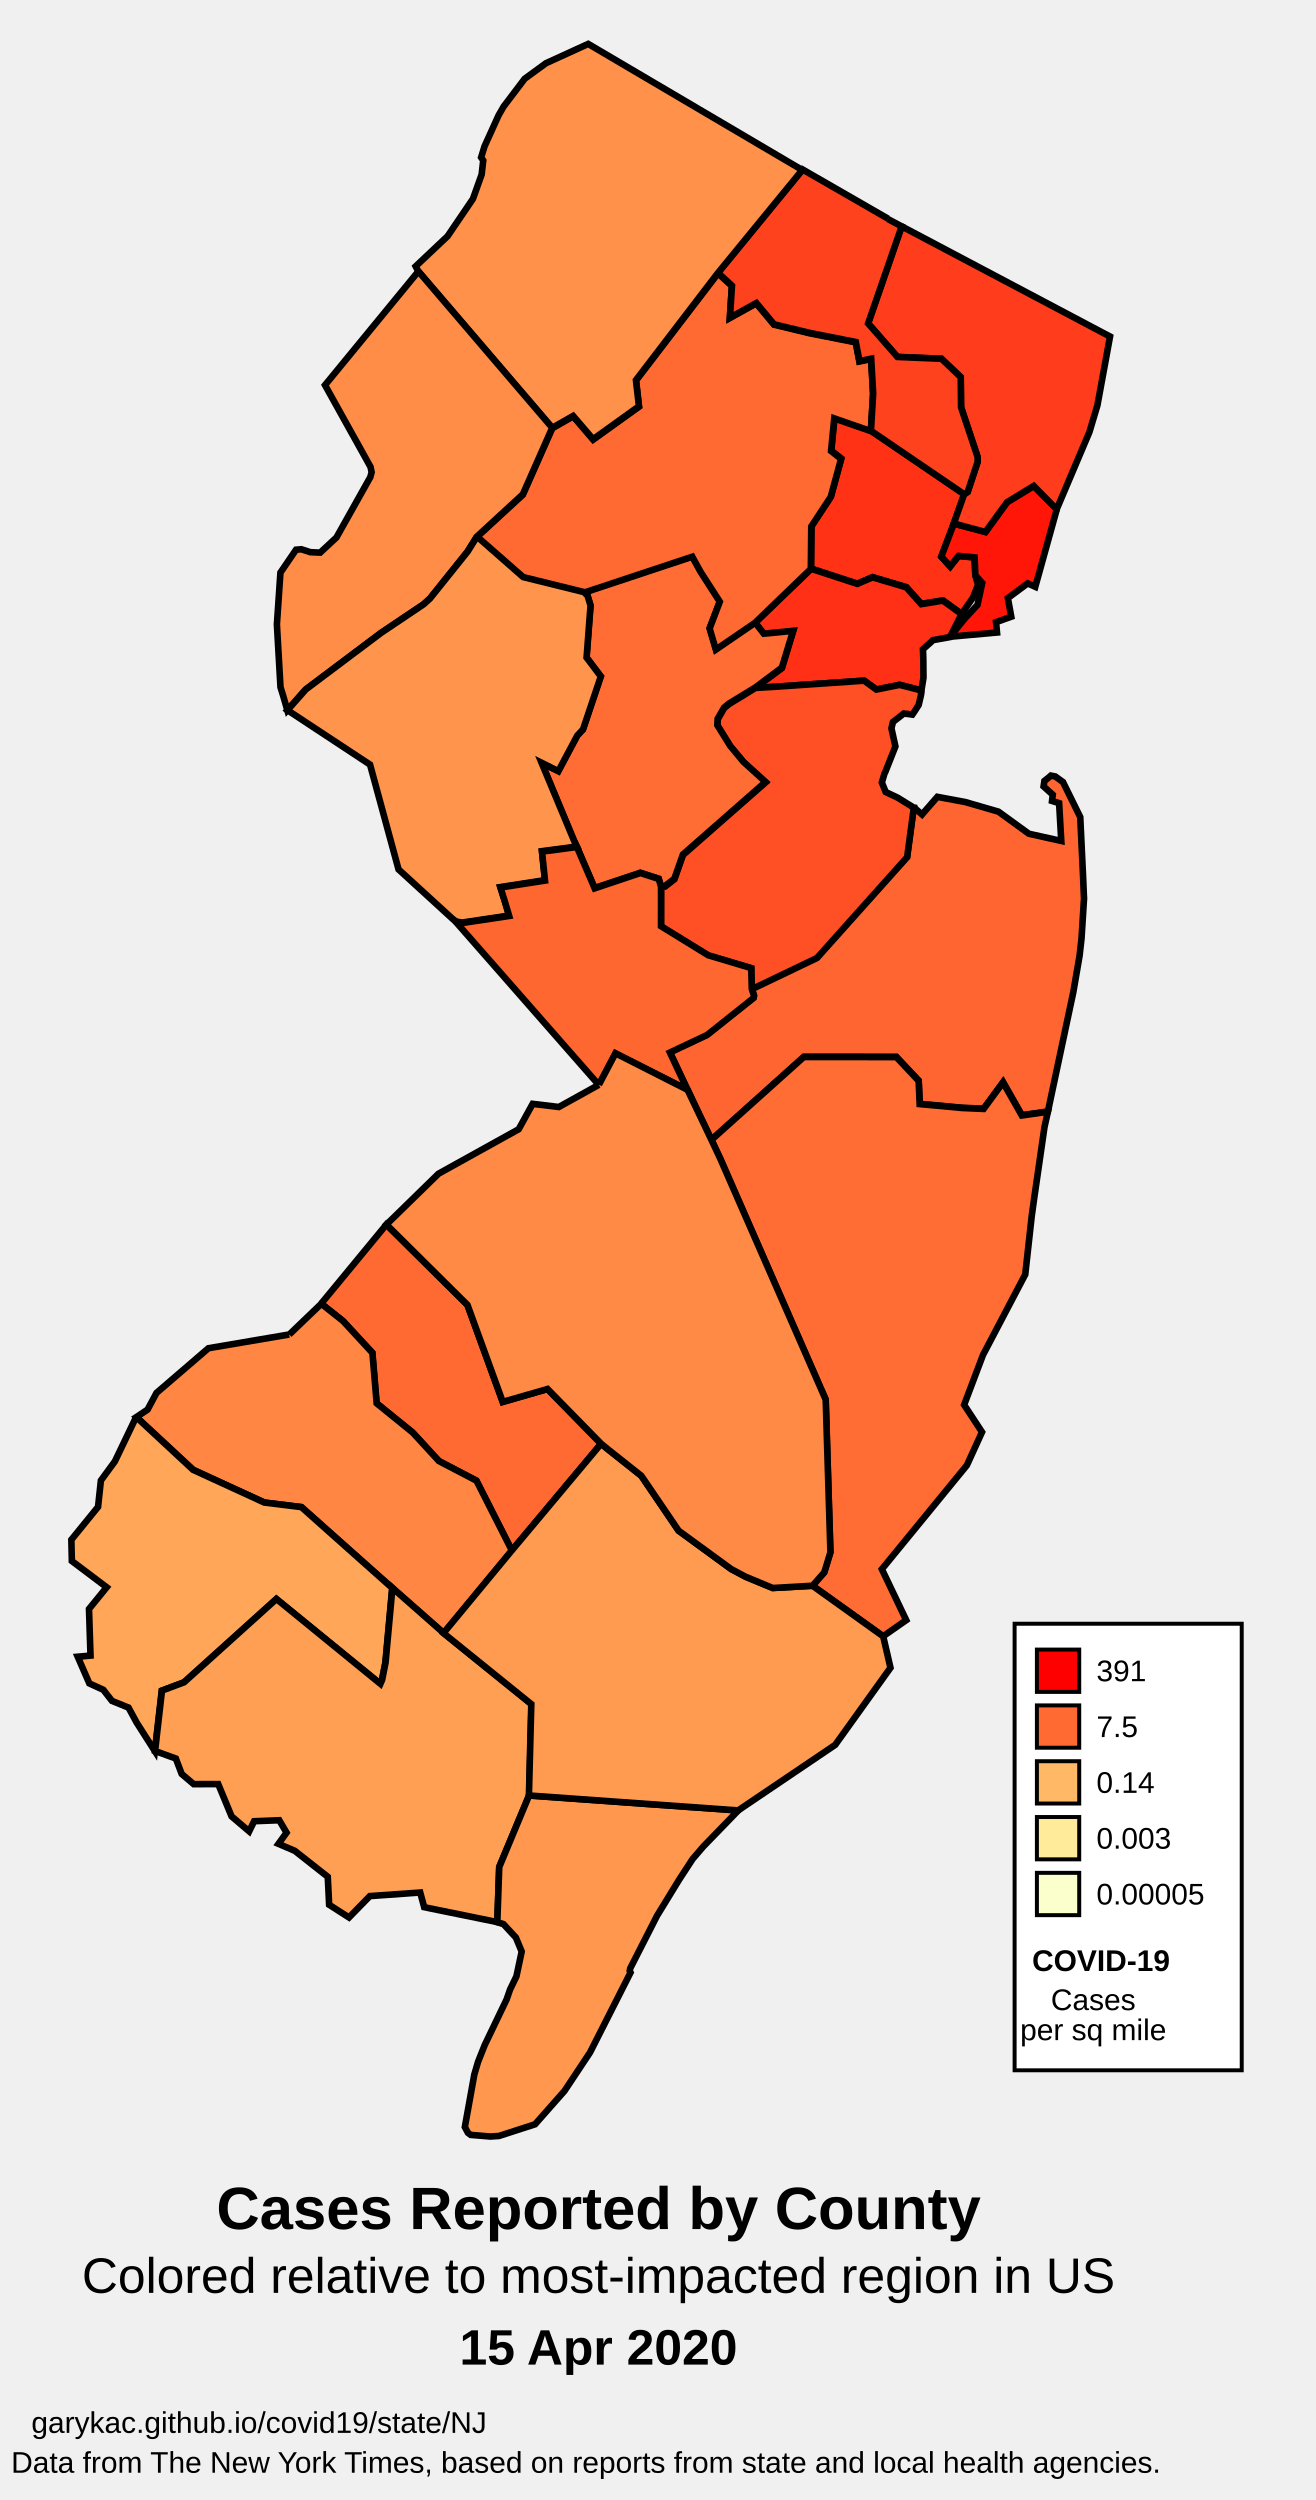
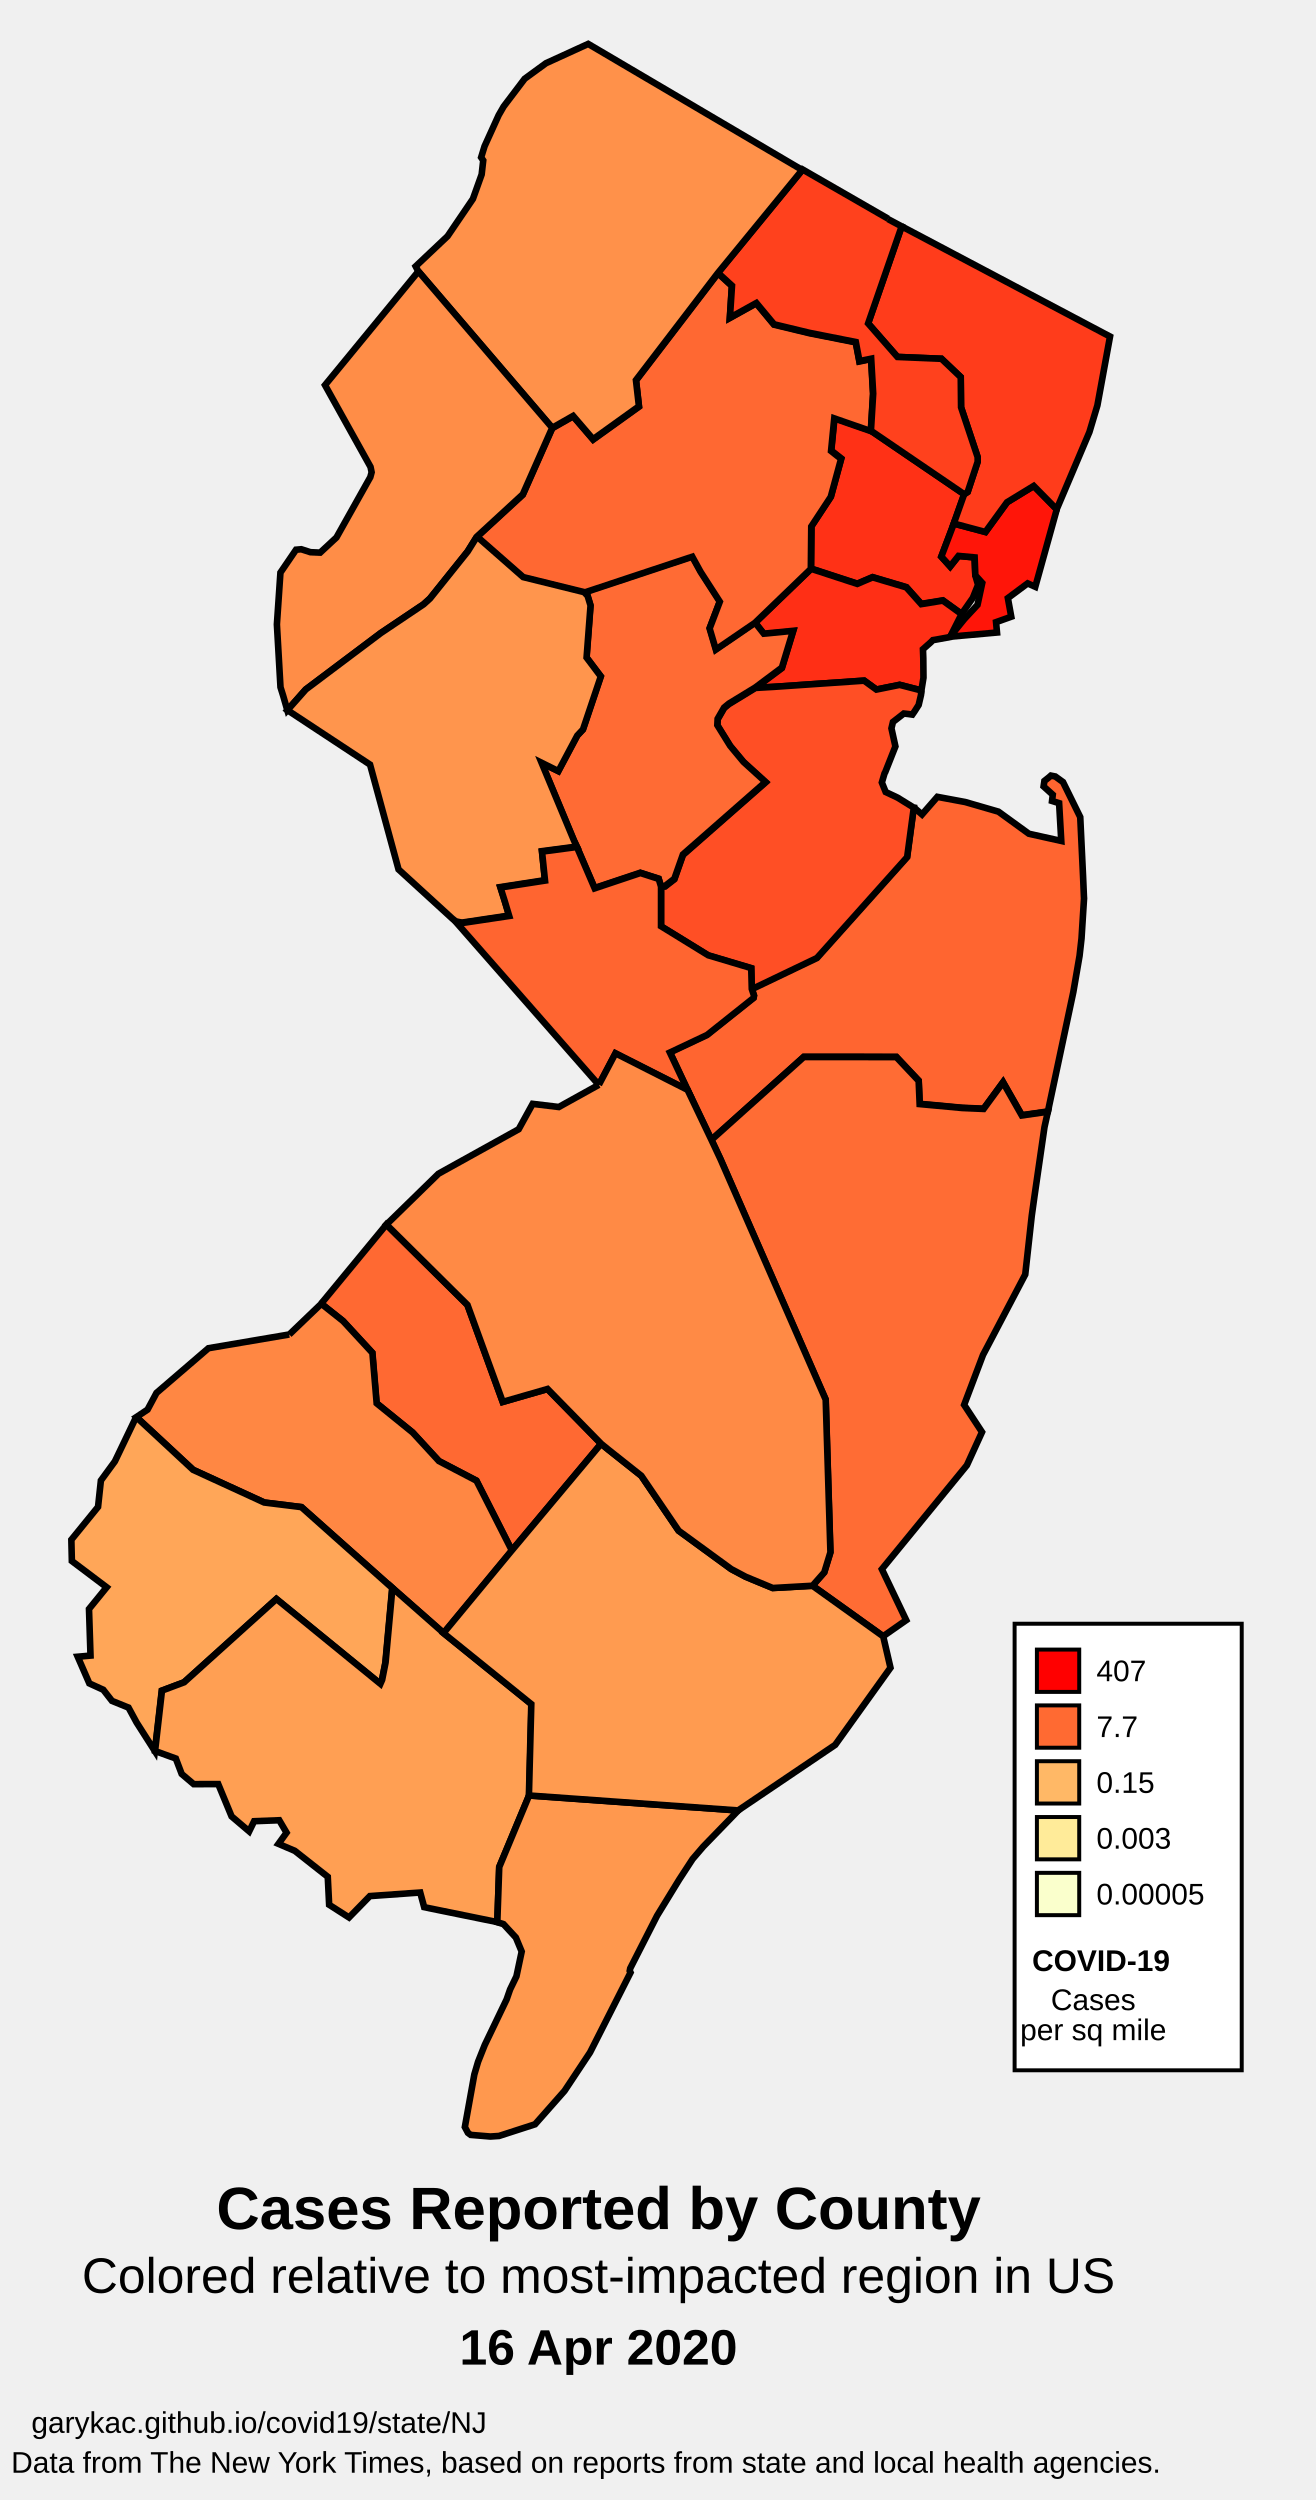
<svg xmlns="http://www.w3.org/2000/svg" width="330" height="627.07" version="1.0" id="svg2">
  <defs id="defs9439" />
  <style id="style6">
  #counties {fill:#d0d0d0;stroke:#000;stroke-width:.178;} 
  #borders {fill:none;stroke:#221e1f;stroke-width:.891;} 
  #separator {fill:none;stroke:#a9a9a9;stroke-width:2.318;}
  #legend-1 {fill:#ff0000;}
  #legend-2 {fill:#ff6a32;}
  #legend-3 {fill:#ffb866;}
  #legend-4 {fill:#ffeb99;}
  #legend-5 {fill:#faffcc;}
  #c34041 {fill:#ff8d47;}
-   #c34039 {fill:#ff3015;}
+   #c34039 {fill:#ff2f15;}
  #c34019 {fill:#ff954d;}
  #c34011 {fill:#ff9f53;}
-   #c34013 {fill:#ff3216;}
-   #c34015 {fill:#ff8643;}
-   #c34017 {fill:#ff1609;}
+   #c34013 {fill:#ff3116;}
+   #c34015 {fill:#ff8743;}
+   #c34017 {fill:#ff1509;}
  #c34009 {fill:#ff984e;}
  #c34003 {fill:#ff3c1b;}
  #c34001 {fill:#ff9b50;}
-   #c34007 {fill:#ff6a33;}
+   #c34007 {fill:#ff6932;}
  #c34005 {fill:#ff8a45;}
-   #c34021 {fill:#ff6731;}
+   #c34021 {fill:#ff6530;}
  #c34025 {fill:#ff6530;}
  #c34037 {fill:#ff914a;}
-   #c34035 {fill:#ff6c34;}
+   #c34035 {fill:#ff6b34;}
  #c34033 {fill:#ffa658;}
-   #c34031 {fill:#ff421e;}
-   #c34023 {fill:#ff5025;}
-   #c34027 {fill:#ff6932;}
-   #c34029 {fill:#ff6d34;}
+   #c34031 {fill:#ff411d;}
+   #c34023 {fill:#ff4f25;}
+   #c34027 {fill:#ff6832;}
+   #c34029 {fill:#ff6c34;}
 </style>
  <g id="layer1" style="display:inline" transform="translate(0,1.0703125e-5)">
    <g id="g10509" transform="translate(-622.3246,8.460373)">
      <rect y="398.82" x="876.817" height="112.008" width="56.966" id="rect10421" style="fill:#ffffff;fill-opacity:1;stroke:#000000;stroke-width:1;stroke-linecap:round;stroke-linejoin:miter;stroke-miterlimit:4;stroke-dasharray:none;stroke-dashoffset:0;stroke-opacity:1" />
      <rect y="405.301" x="882.409" height="10.615" width="10.615" id="legend-1" style="stroke:#000000;stroke-width:1" />
      <rect style="stroke:#000000;stroke-width:1" id="legend-2" width="10.615" height="10.615" x="882.409" y="419.301" />
      <rect y="433.301" x="882.409" height="10.615" width="10.615" id="legend-3" style="stroke:#000000;stroke-width:1" />
      <rect style="stroke:#000000;stroke-width:1" id="legend-4" width="10.615" height="10.615" x="882.409" y="447.301" />
      <rect y="461.301" x="882.409" height="10.615" width="10.615" id="legend-5" style="stroke:#000000;stroke-width:1" />
      <text id="text10456" y="413.239" x="897.338" style="font-style:normal;font-weight:normal;font-size:7.5px;line-height:125%;font-family:sans-serif;letter-spacing:0px;word-spacing:0px;fill:#000000;fill-opacity:1;stroke:none;stroke-width:1px;stroke-linecap:butt;stroke-linejoin:miter;stroke-opacity:1" xml:space="preserve">
-         <tspan style="font-style:normal;font-variant:normal;font-weight:normal;font-stretch:normal;font-family:Arial;-inkscape-font-specification:Arial" y="413.239" x="897.338" id="tspan10458">391</tspan>
+         <tspan style="font-style:normal;font-variant:normal;font-weight:normal;font-stretch:normal;font-family:Arial;-inkscape-font-specification:Arial" y="413.239" x="897.338" id="tspan10458">407</tspan>
      </text>
      <text xml:space="preserve" style="font-style:normal;font-weight:normal;font-size:7.5px;line-height:125%;font-family:sans-serif;letter-spacing:0px;word-spacing:0px;fill:#000000;fill-opacity:1;stroke:none;stroke-width:1px;stroke-linecap:butt;stroke-linejoin:miter;stroke-opacity:1" x="897.338" y="427.239" id="text10460">
-         <tspan id="tspan10462" x="897.338" y="427.239" style="font-style:normal;font-variant:normal;font-weight:normal;font-stretch:normal;font-family:Arial;-inkscape-font-specification:Arial">7.5</tspan>
+         <tspan id="tspan10462" x="897.338" y="427.239" style="font-style:normal;font-variant:normal;font-weight:normal;font-stretch:normal;font-family:Arial;-inkscape-font-specification:Arial">7.7</tspan>
      </text>
      <text id="text10464" y="441.239" x="897.338" style="font-style:normal;font-weight:normal;font-size:7.5px;line-height:125%;font-family:sans-serif;letter-spacing:0px;word-spacing:0px;fill:#000000;fill-opacity:1;stroke:none;stroke-width:1px;stroke-linecap:butt;stroke-linejoin:miter;stroke-opacity:1" xml:space="preserve">
-         <tspan style="font-style:normal;font-variant:normal;font-weight:normal;font-stretch:normal;font-family:Arial;-inkscape-font-specification:Arial" y="441.239" x="897.338" id="tspan10466">0.14</tspan>
+         <tspan style="font-style:normal;font-variant:normal;font-weight:normal;font-stretch:normal;font-family:Arial;-inkscape-font-specification:Arial" y="441.239" x="897.338" id="tspan10466">0.15</tspan>
      </text>
      <text xml:space="preserve" style="font-style:normal;font-weight:normal;font-size:7.5px;line-height:125%;font-family:sans-serif;letter-spacing:0px;word-spacing:0px;fill:#000000;fill-opacity:1;stroke:none;stroke-width:1px;stroke-linecap:butt;stroke-linejoin:miter;stroke-opacity:1" x="897.338" y="455.239" id="text10468">
        <tspan id="tspan10470" x="897.338" y="455.239" style="font-style:normal;font-variant:normal;font-weight:normal;font-stretch:normal;font-family:Arial;-inkscape-font-specification:Arial">0.003</tspan>
      </text>
      <text id="text10472" y="469.239" x="897.338" style="font-style:normal;font-weight:normal;font-size:7.5px;line-height:125%;font-family:sans-serif;letter-spacing:0px;word-spacing:0px;fill:#000000;fill-opacity:1;stroke:none;stroke-width:1px;stroke-linecap:butt;stroke-linejoin:miter;stroke-opacity:1" xml:space="preserve">
        <tspan style="font-style:normal;font-variant:normal;font-weight:normal;font-stretch:normal;font-family:Arial;-inkscape-font-specification:Arial" y="469.239" x="897.338" id="tspan10474">0.00005</tspan>
      </text>
      <g transform="translate(0,-2.192453)" id="g10492">
        <text xml:space="preserve" style="font-style:normal;font-weight:normal;font-size:7.5px;line-height:125%;font-family:sans-serif;text-align:center;letter-spacing:0px;word-spacing:0px;text-anchor:middle;fill:#000000;fill-opacity:1;stroke:none;stroke-width:1px;stroke-linecap:butt;stroke-linejoin:miter;stroke-opacity:1" x="905.319" y="497.919" id="text10480">
          <tspan id="tspan10482" x="905.319" y="497.919" style="font-style:normal;font-variant:normal;font-weight:normal;font-stretch:normal;font-family:Arial;-inkscape-font-specification:Arial;text-align:center;text-anchor:middle">Cases</tspan>
        </text>
        <text id="text10484" y="505.458" x="905.319" style="font-style:normal;font-weight:normal;font-size:7.5px;line-height:125%;font-family:sans-serif;text-align:center;letter-spacing:0px;word-spacing:0px;text-anchor:middle;fill:#000000;fill-opacity:1;stroke:none;stroke-width:1px;stroke-linecap:butt;stroke-linejoin:miter;stroke-opacity:1" xml:space="preserve">
          <tspan style="font-style:normal;font-variant:normal;font-weight:normal;font-stretch:normal;font-family:Arial;-inkscape-font-specification:Arial;text-align:center;text-anchor:middle" y="505.458" x="905.319" id="tspan10486">per sq mile</tspan>
        </text>
      </g>
      <text id="text10488" y="485.919" x="905.319" style="font-style:normal;font-weight:normal;font-size:7.5px;line-height:125%;font-family:sans-serif;text-align:center;letter-spacing:0px;word-spacing:0px;text-anchor:middle;fill:#000000;fill-opacity:1;stroke:none;stroke-width:1px;stroke-linecap:butt;stroke-linejoin:miter;stroke-opacity:1" xml:space="preserve">
        <tspan style="font-style:normal;font-variant:normal;font-weight:bold;font-stretch:normal;font-family:Arial;-inkscape-font-specification:'Arial Bold';text-align:center;text-anchor:middle" y="485.919" x="905.319" id="tspan10490">COVID-19</tspan>
      </text>
    </g>
    <text xml:space="preserve" style="font-style:normal;font-weight:normal;font-size:7.5px;line-height:125%;font-family:sans-serif;text-align:center;letter-spacing:0px;word-spacing:0px;text-anchor:middle;fill:#000000;fill-opacity:1;stroke:none;stroke-width:1px;stroke-linecap:butt;stroke-linejoin:miter;stroke-opacity:1" x="151.849" y="620.237" id="text10498">
      <tspan id="tspan10500" x="151.849" y="620.237" style="font-style:normal;font-variant:normal;font-weight:normal;font-stretch:normal;font-family:Arial;-inkscape-font-specification:Arial;text-align:center;text-anchor:middle">Data from The New York Times, based on reports from state and local health agencies.</tspan>
    </text>
    <g id="g10510" transform="translate(-504.6264,0.4679467)">
      <text xml:space="preserve" style="font-style:normal;font-weight:normal;font-size:7.5px;line-height:125%;font-family:sans-serif;text-align:center;letter-spacing:0px;word-spacing:0px;text-anchor:middle;fill:#000000;fill-opacity:1;stroke:none;stroke-width:1px;stroke-linecap:butt;stroke-linejoin:miter;stroke-opacity:1" x="661.613" y="558.64" id="text10502">
        <tspan id="tspan10504" x="661.613" y="558.64" style="font-style:normal;font-variant:normal;font-weight:bold;font-stretch:normal;font-size:15px;font-family:Arial;-inkscape-font-specification:'Arial Bold';text-align:center;text-anchor:middle">Cases Reported by County</tspan>
      </text>
      <text id="text10506" y="574.64" x="661.57" style="font-style:normal;font-weight:normal;font-size:7.5px;line-height:125%;font-family:sans-serif;text-align:center;letter-spacing:0px;word-spacing:0px;text-anchor:middle;fill:#000000;fill-opacity:1;stroke:none;stroke-width:1px;stroke-linecap:butt;stroke-linejoin:miter;stroke-opacity:1" xml:space="preserve">
        <tspan style="font-style:normal;font-variant:normal;font-weight:normal;font-stretch:normal;font-size:12.5px;font-family:Arial;-inkscape-font-specification:Arial;text-align:center;text-anchor:middle" y="574.64" x="661.57" id="tspan10508">Colored relative to most-impacted region in US</tspan>
      </text>
      <text xml:space="preserve" style="font-style:normal;font-weight:normal;font-size:7.5px;line-height:125%;font-family:sans-serif;text-align:center;letter-spacing:0px;word-spacing:0px;text-anchor:middle;fill:#000000;fill-opacity:1;stroke:none;stroke-width:1px;stroke-linecap:butt;stroke-linejoin:miter;stroke-opacity:1" x="661.57" y="592.64" id="text10536">
-         <tspan id="tspan10538" x="661.57" y="592.64" style="font-style:normal;font-variant:normal;font-weight:bold;font-stretch:normal;font-size:12.5px;font-family:Arial;-inkscape-font-specification:'Arial Bold';text-align:center;text-anchor:middle">15 Apr 2020</tspan>
+         <tspan id="tspan10538" x="661.57" y="592.64" style="font-style:normal;font-variant:normal;font-weight:bold;font-stretch:normal;font-size:12.5px;font-family:Arial;-inkscape-font-specification:'Arial Bold';text-align:center;text-anchor:middle">16 Apr 2020</tspan>
      </text>
    </g>
    <text id="text10516" y="610.237" x="7.866" style="font-style:normal;font-weight:normal;font-size:7.5px;line-height:125%;font-family:sans-serif;text-align:end;letter-spacing:0px;word-spacing:0px;text-anchor:end;fill:#000000;fill-opacity:1;stroke:none;stroke-width:1px;stroke-linecap:butt;stroke-linejoin:miter;stroke-opacity:1" xml:space="preserve">
      <tspan style="font-style:normal;font-variant:normal;font-weight:normal;font-stretch:normal;font-family:Arial;-inkscape-font-specification:Arial;text-align:start;text-anchor:start" y="610.237" x="7.866" id="tspan10518">garykac.github.io/covid19/state/NJ</tspan>
    </text>
  </g>
  <g id="layer2" style="display:inline;fill:#fff;stroke:#000;stroke-width:.178;" transform="translate(0,1.0703125e-5)">
    <g id="g25761" transform="matrix(9.136597,1.812447,-1.812447,9.136597,-7596.108,-3365.373)">
      <path id="c34025" d="m 898.58,212.247 0.259,0.148 0.313,-0.546 0.762,-0.009 0.929,0.08 0.919,0.424 0.894,0.021 -0.255,-0.987 -0.198,-0.021 -0.014,-0.169 -0.286,-0.171 -0.007,-0.149 0.089,-0.105 0.055,-0.07 0.121,0 0.232,0.107 0.639,0.835 0.385,1.55 0.13,0.535 0.011,0.04 0.144,1.075 0.039,0.467 0.025,0.99 -0.045,3.287 -0.669,0.236 -0.669,-0.774 -0.374,0.802 -0.571,0.088 -1.144,0.119 -0.148,-0.609 -0.715,-0.51 -2.444,0.483 -2.007,2.676 -0.893,-1.196 -0.665,-0.901 0.891,-0.659 1.034,-1.221 0,-0.06 -0.095,-0.168 1.559,-1.166 1.854,-3.136 -0.084,-1.347" style="stroke:#000" />
      <path id="c34029" d="m 894.98,222.097 2.007,-2.676 2.444,-0.483 0.715,0.51 0.148,0.609 1.144,-0.119 0.571,-0.088 0.374,-0.802 0.669,0.774 0.669,-0.235 -0.009,0.426 0.098,1.879 0.03,0.523 0.136,1.59 -0.694,2.345 -0.237,1.418 0.615,0.626 -0.226,0.956 -1.701,3.19 0.91,1.219 -0.524,0.546 -2.134,-0.967 0.241,-0.415 0.057,-0.562 -0.925,-4.009 -4.042,-5.804 -0.337,-0.458" style="stroke:#000" />
      <path id="c34013" d="m 895.48,202.527 2.797,1.189 -0.121,0.829 -0.158,0.939 0.285,0.213 0.165,-0.321 0.434,-0.045 0.112,0.469 0.122,0.237 -0.07,0.371 -0.211,0.481 -0.566,-0.259 -0.552,0.206 -0.482,-0.364 -0.945,-0.088 -0.37,0.253 -1.3,-0.157 -0.211,-1.122 0.359,-0.884 0.074,-1.059 -0.306,-0.156 -0.086,-0.878 1.032,0.144" style="stroke:#000" />
      <path id="c34039" d="m 894.62,206.487 1.3,0.157 0.37,-0.253 0.945,0.088 0.482,0.364 0.552,-0.206 0.566,0.259 -0.186,0.666 -0.356,0.141 -0.08,0.03 -0.039,0.06 -0.176,0.232 0.056,0.236 0.107,0.515 0.012,0.346 -0.604,-0.034 -0.589,0.246 -0.371,-0.171 -2.349,0.636 -0.483,0.125 0.595,-0.661 0.103,-1.03 -0.758,0.228 -0.293,-0.251 1.196,-1.719" style="stroke:#000" />
      <path id="c34017" d="m 900.8,203.627 -0.162,2.161 -0.22,-0.05 -0.445,0.492 0.187,0.474 -0.373,0.223 0.079,0.269 -1.218,0.357 0.287,-0.545 0.272,-0.441 0.01,-0.602 -0.223,-0.167 -0.112,-0.469 -0.434,0.045 -0.165,0.321 -0.285,-0.213 0.158,-0.939 0.88,0.058 0.415,-0.899 0.62,-0.571 0.729,0.496" style="stroke:#000" />
      <path id="c34003" d="m 895.22,196.967 6.081,1.819 0.027,1.884 -0.071,0.747 -0.46,2.211 -0.729,-0.496 -0.62,0.571 -0.415,0.899 -0.88,-0.058 0.121,-0.829 0.08,-0.08 0.105,-0.85 -0.025,-0.122 -0.699,-1.228 -0.166,-0.795 -0.605,-0.384 -1.173,0.182 -0.95,-0.732 0.378,-2.739" style="stroke:#000" />
      <path id="c34023" d="m 898.17,209.117 0.016,0.129 -0.009,0.273 -0.076,0.195 -0.041,0.094 -0.112,0.006 -0.119,0.01 -0.242,0.28 -0.007,0.176 0.2,0.457 -0.135,0.737 -0.011,0.03 -0.023,0.257 0.151,0.231 0.343,0.086 0.471,0.176 0.01,0 0.084,1.347 -1.854,3.136 -1.559,1.166 -0.124,-0.548 -1.204,-0.114 -1.398,-0.52 -0.207,-1.046 0.105,-0.03 0.209,-0.241 0.099,-0.686 1.802,-2.349 -0.687,-0.414 -0.435,-0.353 -0.449,-0.481 -0.025,-0.168 0.112,-0.331 0.105,-0.129 0.617,-0.568 0.483,-0.125 2.349,-0.636 0.371,0.171 0.589,-0.246 0.604,0.034" style="stroke:#000" />
      <path id="c34035" d="m 893.42,208.197 0.293,0.251 0.758,-0.228 -0.103,1.03 -0.595,0.661 -0.617,0.568 -0.105,0.129 -0.112,0.331 0.025,0.168 0.449,0.481 0.435,0.353 0.687,0.414 -1.802,2.349 -0.099,0.686 -0.209,0.241 -0.105,0.03 -0.102,-0.191 -0.515,-0.06 -1.127,0.644 -0.69,-1.004 -0.107,-0.144 -1.263,-1.884 0.487,0.132 0.313,-1.038 0.119,-0.191 0.193,-1.494 -0.475,-0.424 -0.168,-1.395 -0.128,-0.24 -0.112,-0.08 2.676,-1.519 0.299,0.356 0.664,0.688 -0.129,0.761 0.275,0.524 0.891,-0.909" style="stroke:#000" />
      <path id="c34027" d="m 890.61,199.167 0.438,0.266 0.113,0.856 0.621,-0.526 0.58,0.47 0.98,0.04 1.272,0 0.196,0.485 0.297,-0.125 0.236,0.911 0.135,0.993 -1.032,-0.144 0.086,0.878 0.306,0.156 -0.074,1.059 -0.359,0.884 0.211,1.122 -1.196,1.719 -0.891,0.909 -0.275,-0.524 0.129,-0.761 -0.664,-0.688 -0.299,-0.356 -2.676,1.519 -1.688,-0.078 -1.431,-0.828 0.994,-1.361 0.429,-1.911 0.491,-0.425 0.65,0.51 1.038,-1.109 -0.216,-0.676 1.599,-3.251" style="stroke:#000" />
      <path id="c34031" d="m 894.82,196.847 0.401,0.121 -0.378,2.739 0.95,0.732 1.173,-0.182 0.605,0.384 0.166,0.795 0.699,1.228 0.025,0.122 -0.105,0.85 -0.08,0.08 -2.797,-1.189 -0.135,-0.993 -0.236,-0.911 -0.297,0.125 -0.196,-0.485 -1.272,0 -0.98,-0.04 -0.58,-0.47 -0.621,0.526 -0.113,-0.856 -0.438,-0.266 1.694,-3.173 2.516,0.852" style="stroke:#000" />
      <path id="c34037" d="m 892.3,195.997 -1.694,3.173 -1.599,3.251 0.216,0.676 -1.038,1.109 -0.65,-0.51 -0.491,0.425 -4.356,-3.432 -0.096,-0.119 0.685,-0.963 0.474,-1.118 0.103,-0.692 -0.032,-0.378 -0.071,-0.07 0.032,-0.313 0.209,-0.892 0.087,-0.257 0.41,-0.843 0.481,-0.522 1.014,-0.731 6.315,2.209" style="stroke:#000" />
      <path id="c34041" d="m 882.69,200.687 4.356,3.432 -0.429,1.911 -0.994,1.361 -0.166,0.44 -0.749,1.439 -0.137,0.185 -0.979,0.983 -1.688,1.884 -0.376,0.644 -0.187,-0.362 -0.114,-0.209 -0.424,-1.64 -0.178,-1.387 0.292,-0.686 0.136,-0.04 0.257,0.03 0.26,-0.04 0.351,-0.486 0.578,-1.771 0.009,-0.135 -0.057,-0.136 -1.631,-1.922 1.872,-3.496" style="stroke:#000" />
      <path id="c34019" d="m 885.63,207.387 1.431,0.828 1.688,0.078 0.112,0.08 0.128,0.24 0.168,1.395 0.475,0.424 -0.193,1.494 -0.119,0.191 -0.313,1.038 -0.487,-0.132 1.263,1.884 0.107,0.144 -0.896,0.304 0.231,0.75 -1.141,0.416 0.179,0.327 0.201,0.379 -1.211,0.435 -0.168,0 -0.114,-0.06 -1.671,-1.013 -1.302,-2.619 -2.466,-1.005 0.376,-0.644 1.688,-1.884 0.979,-0.983 0.137,-0.185 0.749,-1.439 0.166,-0.44" style="stroke:#000" />
      <path id="c34021" d="m 889.89,215.057 0.69,1.004 1.127,-0.644 0.515,0.06 0.102,0.191 0.207,1.046 1.398,0.52 1.204,0.114 0.124,0.548 0.095,0.168 0,0.06 -1.034,1.221 -0.891,0.659 0.665,0.901 -2.096,-0.588 -0.273,0.918 -4.636,-3.561 0.168,0 1.211,-0.435 -0.201,-0.379 -0.179,-0.327 1.141,-0.416 -0.231,-0.75 0.896,-0.304" style="stroke:#000" />
      <path id="c34007" d="m 885.53,228.467 1.309,-2.433 2.562,1.698 1.44,2.377 1.115,-0.576 1.705,1.167 -1.801,3.288 -1.304,-1.662 -1.094,-0.321 -0.843,-0.617 -1.105,-0.583 -0.377,-1.311 -0.94,-0.685 -0.667,-0.344" style="stroke:#000" />
      <path id="c34015" d="m 884.85,229.447 0.686,-0.981 0.667,0.344 0.94,0.685 0.377,1.311 1.105,0.583 0.843,0.617 1.094,0.321 1.304,1.662 -1.371,2.54 -1.592,-0.925 -2.823,-1.661 -1.006,0.073 -2.052,-0.491 -1.777,-1.097 0.256,-0.255 0.149,-0.489 1.138,-1.452 2.061,-0.786" style="stroke:#000" />
      <path id="c34033" d="m 881.24,232.427 1.777,1.097 2.052,0.491 1.006,-0.073 2.823,1.661 0.21,2.007 0,0.476 -0.025,0.113 -3.19,-1.696 -2.002,2.684 -0.542,0.336 0.134,1.632 -0.632,-0.66 -0.291,-0.351 -0.473,-0.091 -0.287,-0.248 -0.402,-0.095 -0.447,-0.644 0.332,-0.097 -0.284,-1.223 0.353,-0.666 -1.057,-0.511 -0.125,-0.56 0.533,-1.007 -0.063,-0.712 0.269,-0.578 0.329,-1.282" style="stroke:#000" />
      <path id="c34011" d="m 893.6,240.367 -0.413,2.044 0.238,1.466 -2.01,-0.011 -0.182,-0.367 -1.311,0.359 -0.439,0.674 -0.591,-0.232 -0.183,-0.731 -1.006,-0.513 -0.469,-0.099 0.155,-0.338 -0.258,-0.29 -0.658,0.157 -0.078,0.294 -0.543,-0.303 -0.522,-0.783 -0.648,0.13 -0.37,-0.206 -0.236,-0.377 -0.588,-0.09 -0.134,-1.632 0.542,-0.336 2.002,-2.684 3.19,1.696 0.025,-0.113 0,-0.476 -0.21,-2.007 1.592,0.925 2.692,1.415 0.416,2.426" style="stroke:#000" />
      <path id="c34009" d="m 893.6,240.367 5.604,-0.701 -0.733,1.134 -0.218,0.387 -0.248,0.617 -0.394,1.067 -0.433,1.53 0,0.07 0.007,0.01 0.023,0.03 -0.651,2.323 -0.472,1.148 -0.604,1.038 -0.891,0.497 -0.225,0.06 -0.53,0.06 -0.082,-0.04 -0.112,-0.137 -0.025,-1.437 0.032,-0.355 0.089,-0.481 0.339,-1.318 0.039,-0.28 0.099,-0.38 0.009,-0.682 -0.227,-0.339 -0.396,-0.289 -0.175,-0.02 -0.238,-1.466 0.413,-2.044" style="stroke:#000" />
      <path id="c34001" d="m 902.12,234.307 0.357,0.792 -1.056,2.326 -2.221,2.241 -5.604,0.701 -0.416,-2.426 -2.692,-1.415 1.371,-2.54 1.801,-3.288 0.242,0.128 0.986,0.507 1.273,1.255 1.59,0.738 0.426,0.128 0.77,0.154 1.038,-0.268 2.134,0.967" style="stroke:#000" />
      <path id="c34005" d="m 891.72,221.227 0.273,-0.918 2.096,0.588 0.893,1.196 0.337,0.458 4.042,5.804 0.925,4.009 -0.057,0.562 -0.241,0.415 -1.038,0.268 -0.77,-0.154 -0.426,-0.128 -1.59,-0.738 -1.273,-1.255 -0.986,-0.507 -0.242,-0.128 -1.705,-1.167 -1.115,0.576 -1.44,-2.377 -2.562,-1.698 1.109,-1.616 1.885,-1.595 0.236,-0.743 0.707,-0.054 0.942,-0.797" style="stroke:#000" />
    </g>
  </g>
</svg>
